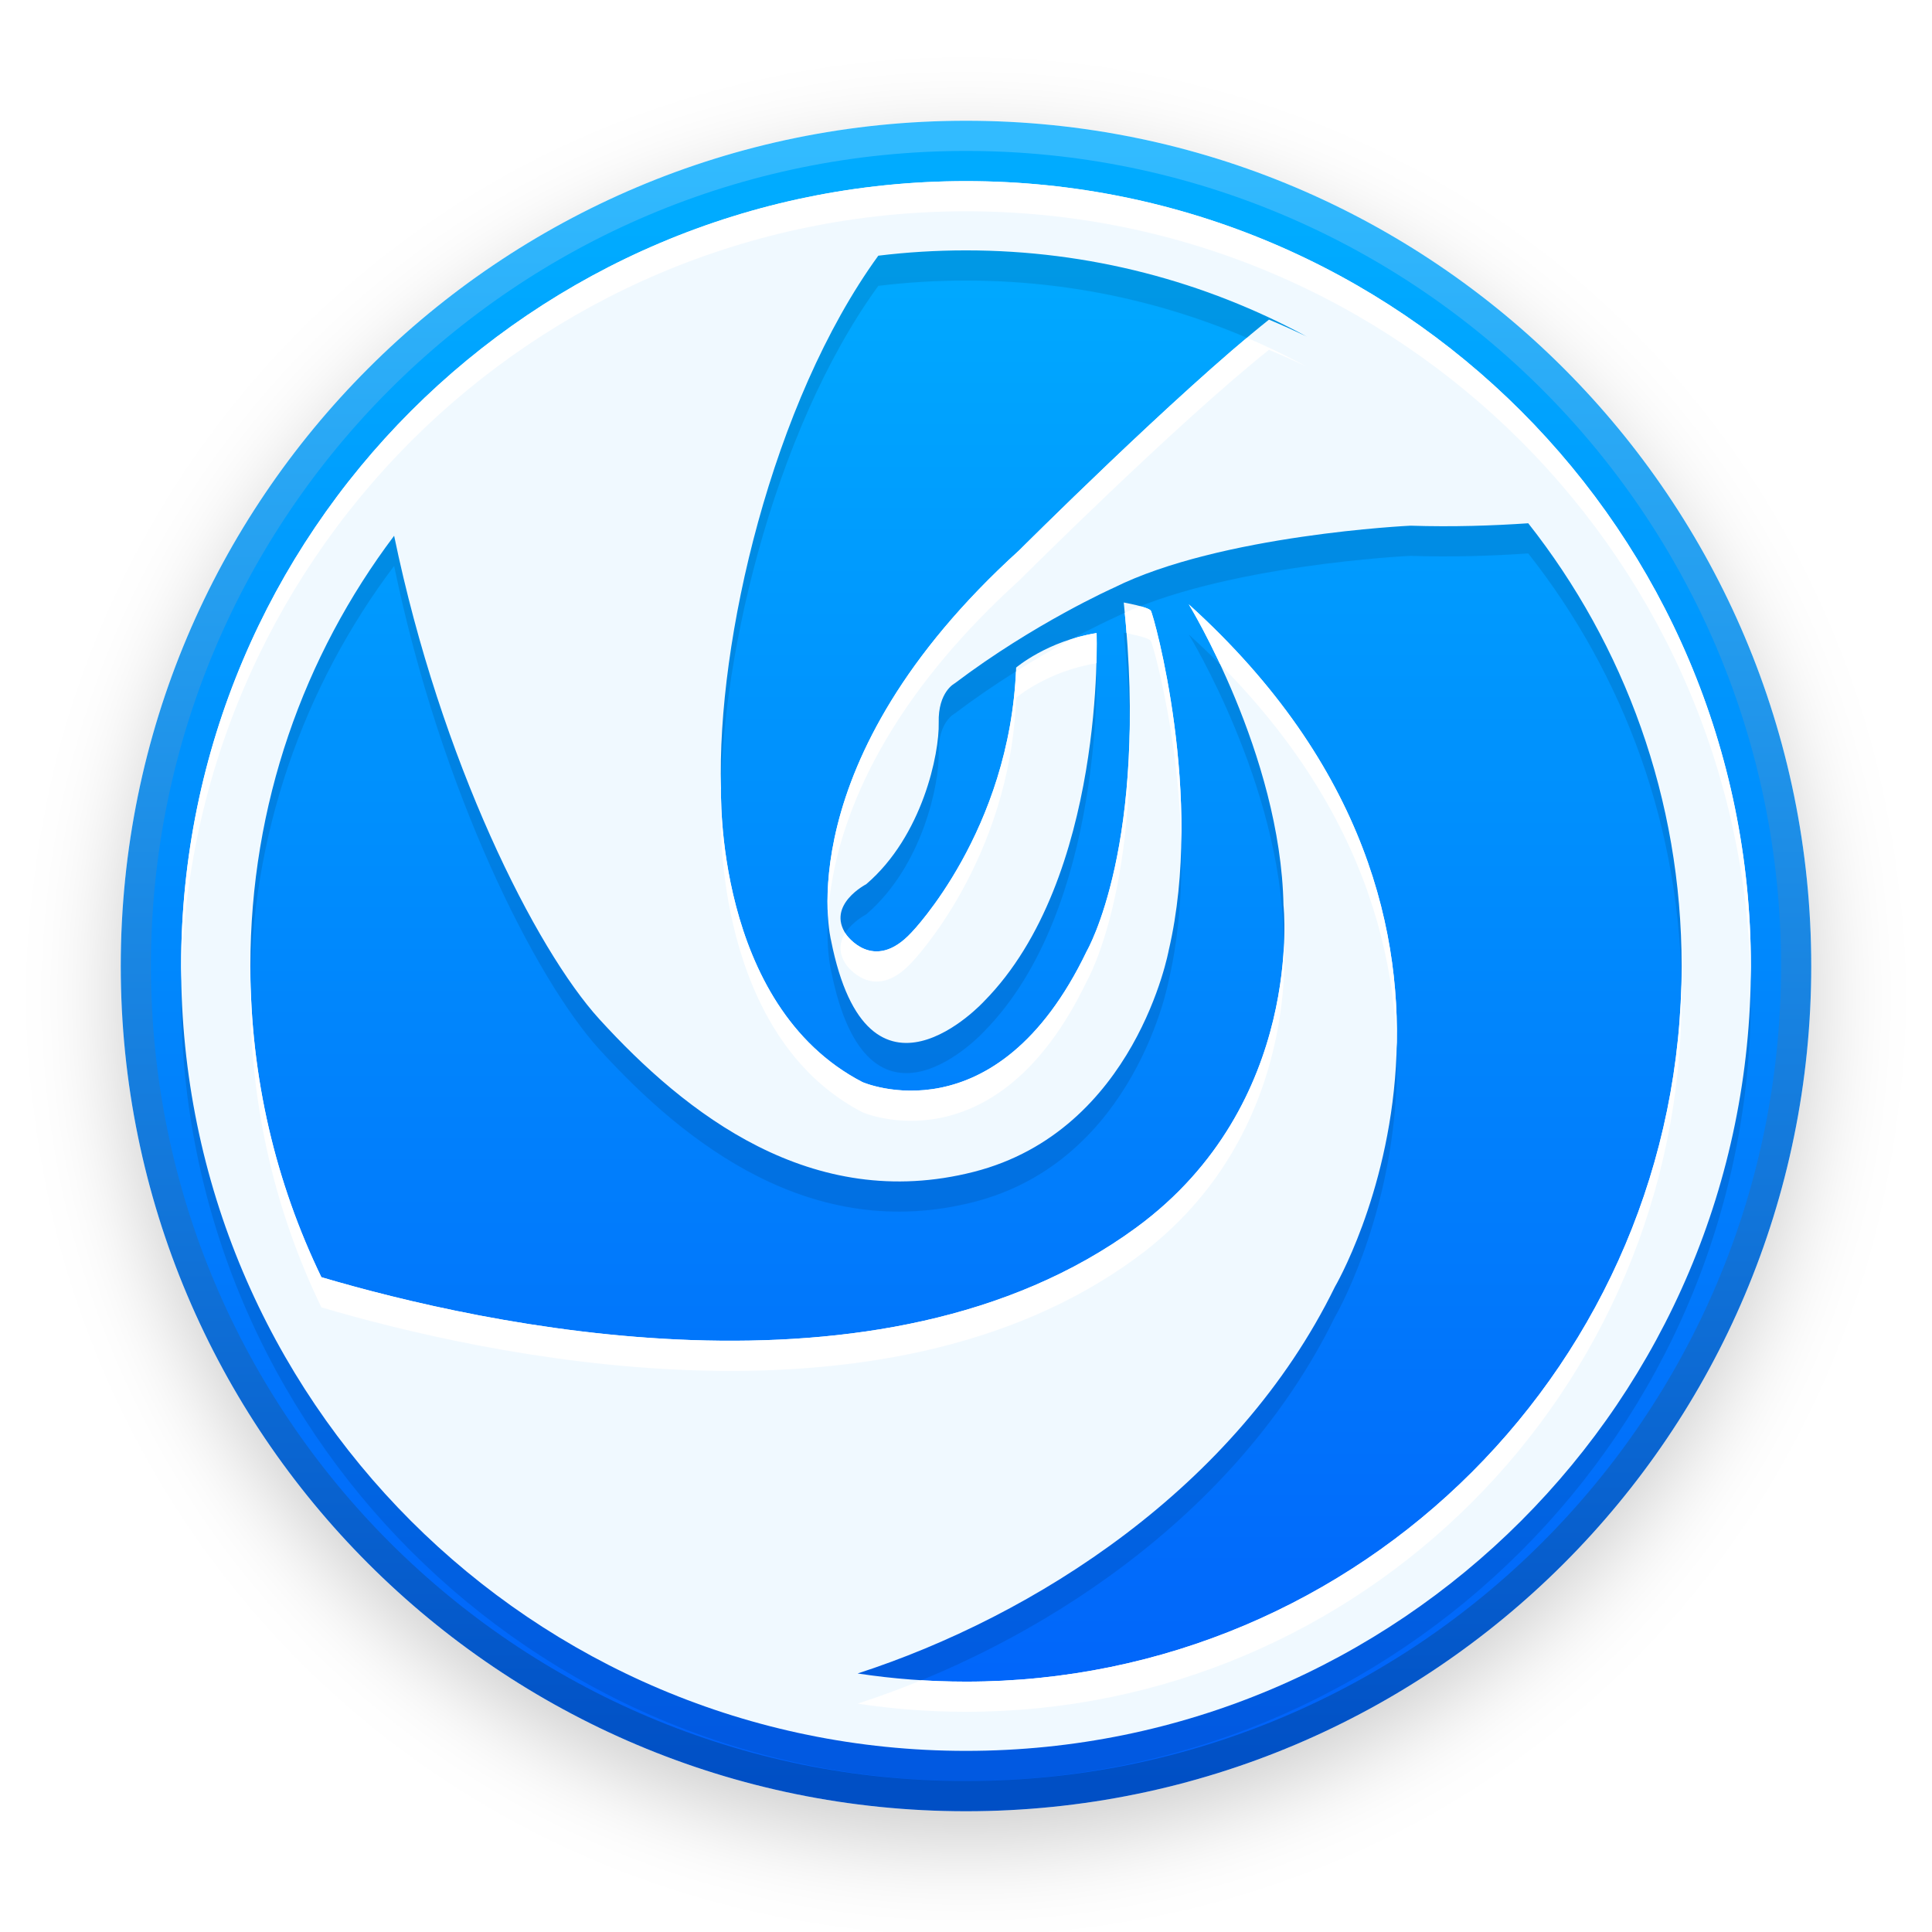
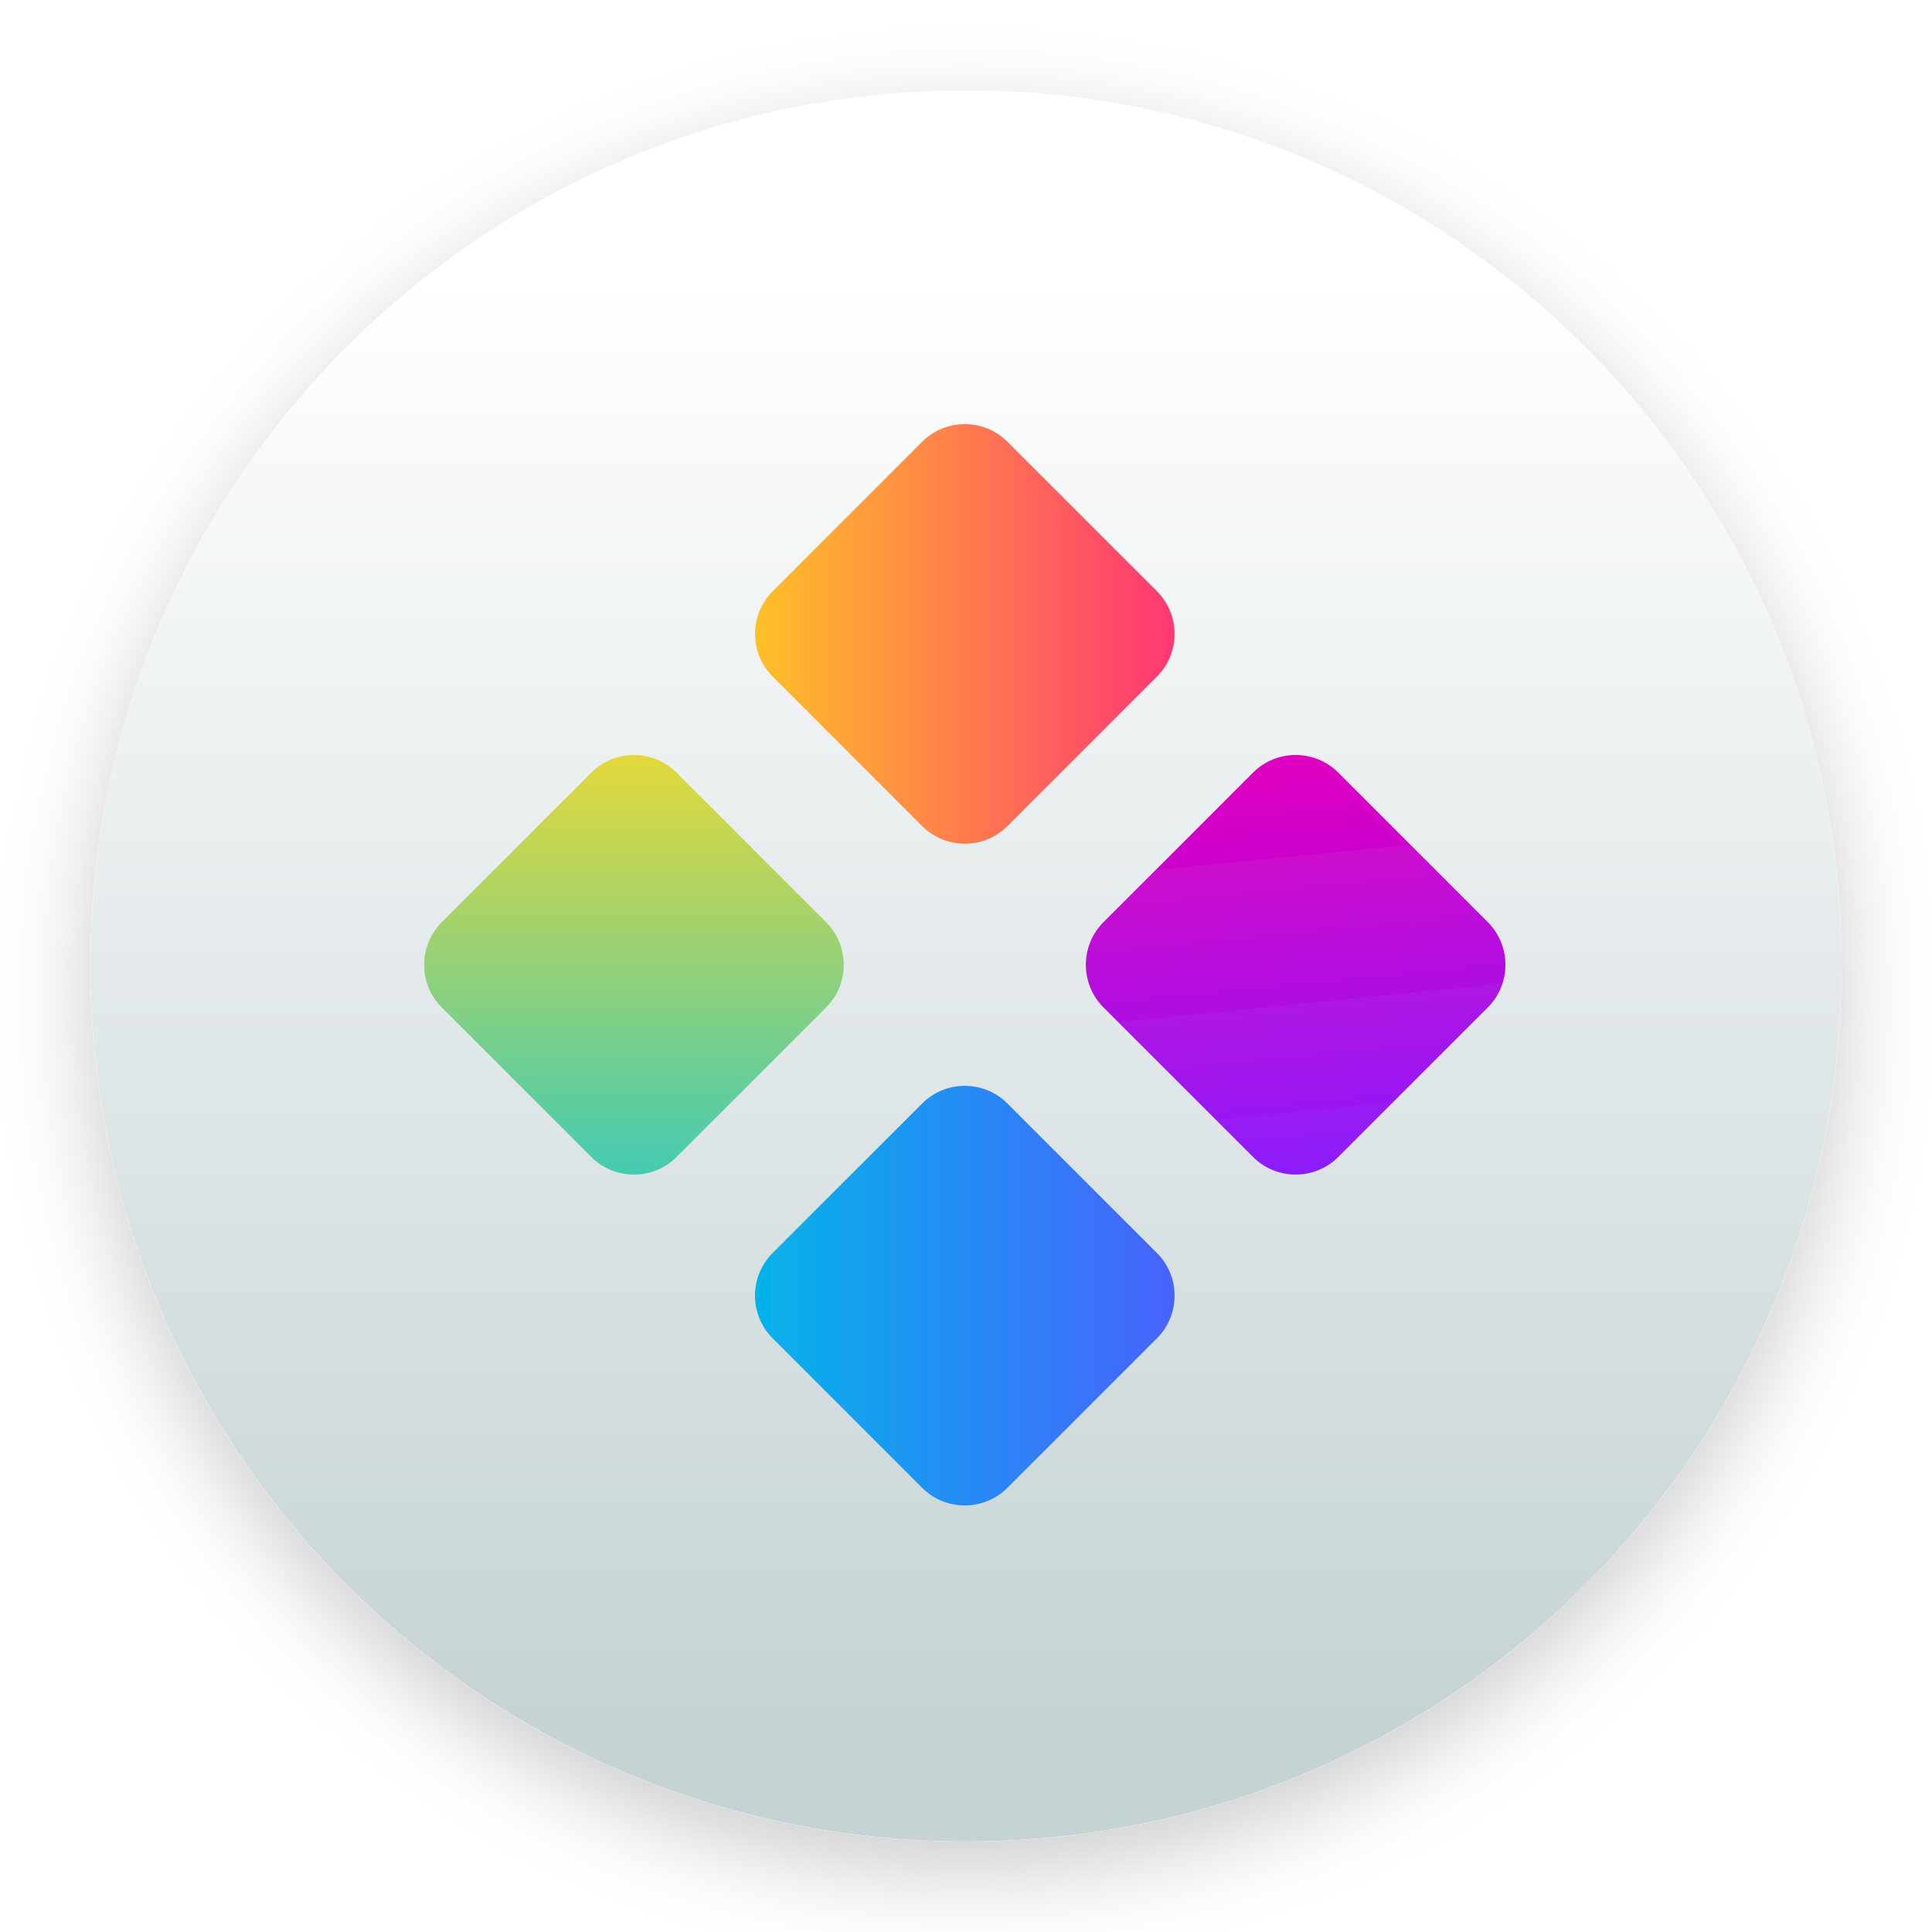
- <svg xmlns="http://www.w3.org/2000/svg" xmlns:xlink="http://www.w3.org/1999/xlink" width="64" height="64" viewBox="0 0 64 64">
+ <svg xmlns="http://www.w3.org/2000/svg" width="64" height="64" viewBox="0 0 64 64">
  <defs>
-     <linearGradient id="deepin-launcher-c" x1="50%" x2="50%" y1="4.64%" y2="97.178%">
-       <stop offset="0%" stop-color="#00ABFF" />
-       <stop offset="100%" stop-color="#0163FA" />
-     </linearGradient>
-     <linearGradient id="deepin-launcher-d" x1="50%" x2="50%" y1="0%" y2="100%">
-       <stop offset="0%" stop-color="#32BBFF" />
-       <stop offset="100%" stop-color="#004FC5" />
-     </linearGradient>
-     <path id="deepin-launcher-b" d="M4,32 C4,16.536 16.536,4 32,4 C47.464,4 60,16.536 60,32 C60,47.464 47.464,60 32,60 C16.536,60 4,47.464 4,32 Z" />
-     <filter id="deepin-launcher-a" width="117.9%" height="117.9%" x="-8.9%" y="-7.1%" filterUnits="objectBoundingBox">
+     <filter id="deepin-launcher-64px-a" width="127.6%" height="127.6%" x="-13.8%" y="-13.8%" filterUnits="objectBoundingBox">
      <feOffset dy="1" in="SourceAlpha" result="shadowOffsetOuter1" />
      <feGaussianBlur in="shadowOffsetOuter1" result="shadowBlurOuter1" stdDeviation="1.5" />
      <feComposite in="shadowBlurOuter1" in2="SourceAlpha" operator="out" result="shadowBlurOuter1" />
-       <feColorMatrix in="shadowBlurOuter1" values="0 0 0 0 0   0 0 0 0 0   0 0 0 0 0  0 0 0 0.2 0" />
+       <feColorMatrix in="shadowBlurOuter1" result="shadowMatrixOuter1" values="0 0 0 0 0   0 0 0 0 0   0 0 0 0 0  0 0 0 0.2 0" />
+       <feMerge>
+         <feMergeNode in="shadowMatrixOuter1" />
+         <feMergeNode in="SourceGraphic" />
+       </feMerge>
    </filter>
-     <path id="deepin-launcher-f" d="M43.29,11.15 C39.933,9.329 36.087,8.294 32,8.294 C31.017,8.294 30.047,8.354 29.095,8.47 C25.568,13.33 23.74,21.257 23.885,26.108 C23.885,26.108 23.653,33.296 28.57,35.846 C28.57,35.846 32.988,37.788 35.999,31.509 C35.999,31.509 38.068,27.966 37.226,19.959 C37.226,19.959 38.032,20.101 38.123,20.229 C38.214,20.356 39.903,26.394 38.716,31.478 C38.716,31.478 37.624,37.454 32.253,38.82 C26.884,40.187 22.7,36.881 19.859,33.766 C17.743,31.447 14.602,25.219 13.056,17.748 C10.066,21.715 8.294,26.651 8.294,32.001 C8.294,35.695 9.139,39.191 10.646,42.308 C15.88,43.854 29.178,46.867 37.639,40.666 C43.239,36.561 42.517,29.987 42.517,29.987 C42.424,24.987 39.38,20.02 39.38,20.02 C51.218,30.729 44.221,42.627 44.221,42.627 C40.964,49.28 34.267,53.535 28.41,55.436 C29.581,55.614 30.779,55.706 32,55.706 C45.092,55.706 55.706,45.093 55.706,32.001 C55.706,26.463 53.807,21.369 50.625,17.334 C49.467,17.413 48.121,17.46 46.724,17.414 C46.724,17.414 40.426,17.709 36.894,19.47 C36.894,19.47 34.261,20.644 31.628,22.636 C31.628,22.636 31.069,22.915 31.096,23.941 C31.12,24.964 30.56,27.692 28.695,29.29 C28.695,29.29 27.364,29.975 28.029,30.955 C28.029,30.955 28.928,32.26 30.195,30.889 C30.195,30.889 33.461,27.529 33.661,22.114 C33.661,22.114 34.694,21.232 36.326,20.971 C36.326,20.971 36.626,29.095 32.595,33.173 C32.595,33.173 28.761,37.349 27.529,31.15 C27.529,31.15 26.029,25.245 33.761,18.231 C33.761,18.231 38.974,13.026 42.037,10.588 C42.461,10.765 42.878,10.952 43.29,11.15 Z M32,58 C17.641,58 6,46.36 6,32.001 C6,17.641 17.641,6 32,6 C46.359,6 58,17.641 58,32.001 C58,46.36 46.359,58 32,58 Z" />
-     <filter id="deepin-launcher-e" width="101.9%" height="103.8%" x="-1%" y="-1%" filterUnits="objectBoundingBox">
-       <feOffset dy="1" in="SourceAlpha" result="shadowOffsetOuter1" />
-       <feColorMatrix in="shadowOffsetOuter1" values="0 0 0 0 0   0 0 0 0 0   0 0 0 0 0  0 0 0 0.1 0" />
-     </filter>
-     <filter id="deepin-launcher-g" width="101.9%" height="103.8%" x="-1%" y="-1%" filterUnits="objectBoundingBox">
-       <feOffset dy="1" in="SourceAlpha" result="shadowOffsetInner1" />
-       <feComposite in="shadowOffsetInner1" in2="SourceAlpha" k2="-1" k3="1" operator="arithmetic" result="shadowInnerInner1" />
-       <feColorMatrix in="shadowInnerInner1" values="0 0 0 0 1   0 0 0 0 1   0 0 0 0 1  0 0 0 1 0" />
-     </filter>
+     <linearGradient id="deepin-launcher-64px-b" x1="36.374%" x2="36.374%" y1="10.403%" y2="93.072%">
+       <stop offset="0%" stop-color="#FFF" />
+       <stop offset="100%" stop-color="#C6D3D5" />
+     </linearGradient>
+     <linearGradient id="deepin-launcher-64px-c" x1="100%" x2="0%" y1="0%" y2="100%">
+       <stop offset="0%" stop-color="#ECD935" />
+       <stop offset="100%" stop-color="#3BCAB9" />
+     </linearGradient>
+     <linearGradient id="deepin-launcher-64px-d" x1="0%" x2="100%" y1="0%" y2="100%">
+       <stop offset="0%" stop-color="#00B8E8" />
+       <stop offset="100%" stop-color="#4B5EFF" />
+     </linearGradient>
+     <linearGradient id="deepin-launcher-64px-e" x1="0%" x2="100%" y1="0%" y2="100%">
+       <stop offset="0%" stop-color="#FFC823" />
+       <stop offset="100%" stop-color="#FF2F78" />
+     </linearGradient>
+     <linearGradient id="deepin-launcher-64px-f" x1="81.903%" x2="0%" y1="0%" y2="100%">
+       <stop offset="0%" stop-color="#DE00C0" />
+       <stop offset="100%" stop-color="#8720FF" />
+     </linearGradient>
  </defs>
-   <g fill="none" fill-rule="evenodd">
-     <use fill="#000" filter="url(#deepin-launcher-a)" xlink:href="#deepin-launcher-b" />
-     <path fill="url(#deepin-launcher-c)" stroke="url(#deepin-launcher-d)" stroke-linejoin="square" d="M4.5,32 C4.5,47.188 16.812,59.5 32,59.5 C47.188,59.5 59.5,47.188 59.5,32 C59.5,16.812 47.188,4.5 32,4.5 C16.812,4.5 4.5,16.812 4.5,32 Z" />
-     <g fill-rule="nonzero">
-       <use fill="#000" filter="url(#deepin-launcher-e)" xlink:href="#deepin-launcher-f" />
-       <use fill="#F0F9FF" xlink:href="#deepin-launcher-f" />
-       <use fill="#000" filter="url(#deepin-launcher-g)" xlink:href="#deepin-launcher-f" />
+   <g fill="none" fill-rule="evenodd" filter="url(#deepin-launcher-64px-a)" transform="translate(3 3)">
+     <path fill="url(#deepin-launcher-64px-b)" d="M0,29 C0,12.984 12.984,0 29,0 C45.016,0 58,12.984 58,29 C58,45.016 45.016,58 29,58 C12.984,58 0,45.016 0,29 Z" />
+     <g transform="translate(10 10)">
+       <rect width="11" height="11" x="2.5" y="13.46" fill="url(#deepin-launcher-64px-c)" rx="2" transform="rotate(-45 8 18.96)" />
+       <rect width="11" height="11" x="13.46" y="24.42" fill="url(#deepin-launcher-64px-d)" rx="2" transform="rotate(-45 18.96 29.92)" />
+       <rect width="11" height="11" x="13.46" y="2.5" fill="url(#deepin-launcher-64px-e)" rx="2" transform="rotate(-45 18.96 8)" />
+       <rect width="11" height="11" x="24.42" y="13.46" fill="url(#deepin-launcher-64px-f)" rx="2" transform="rotate(-45 29.92 18.96)" />
    </g>
  </g>
</svg>
